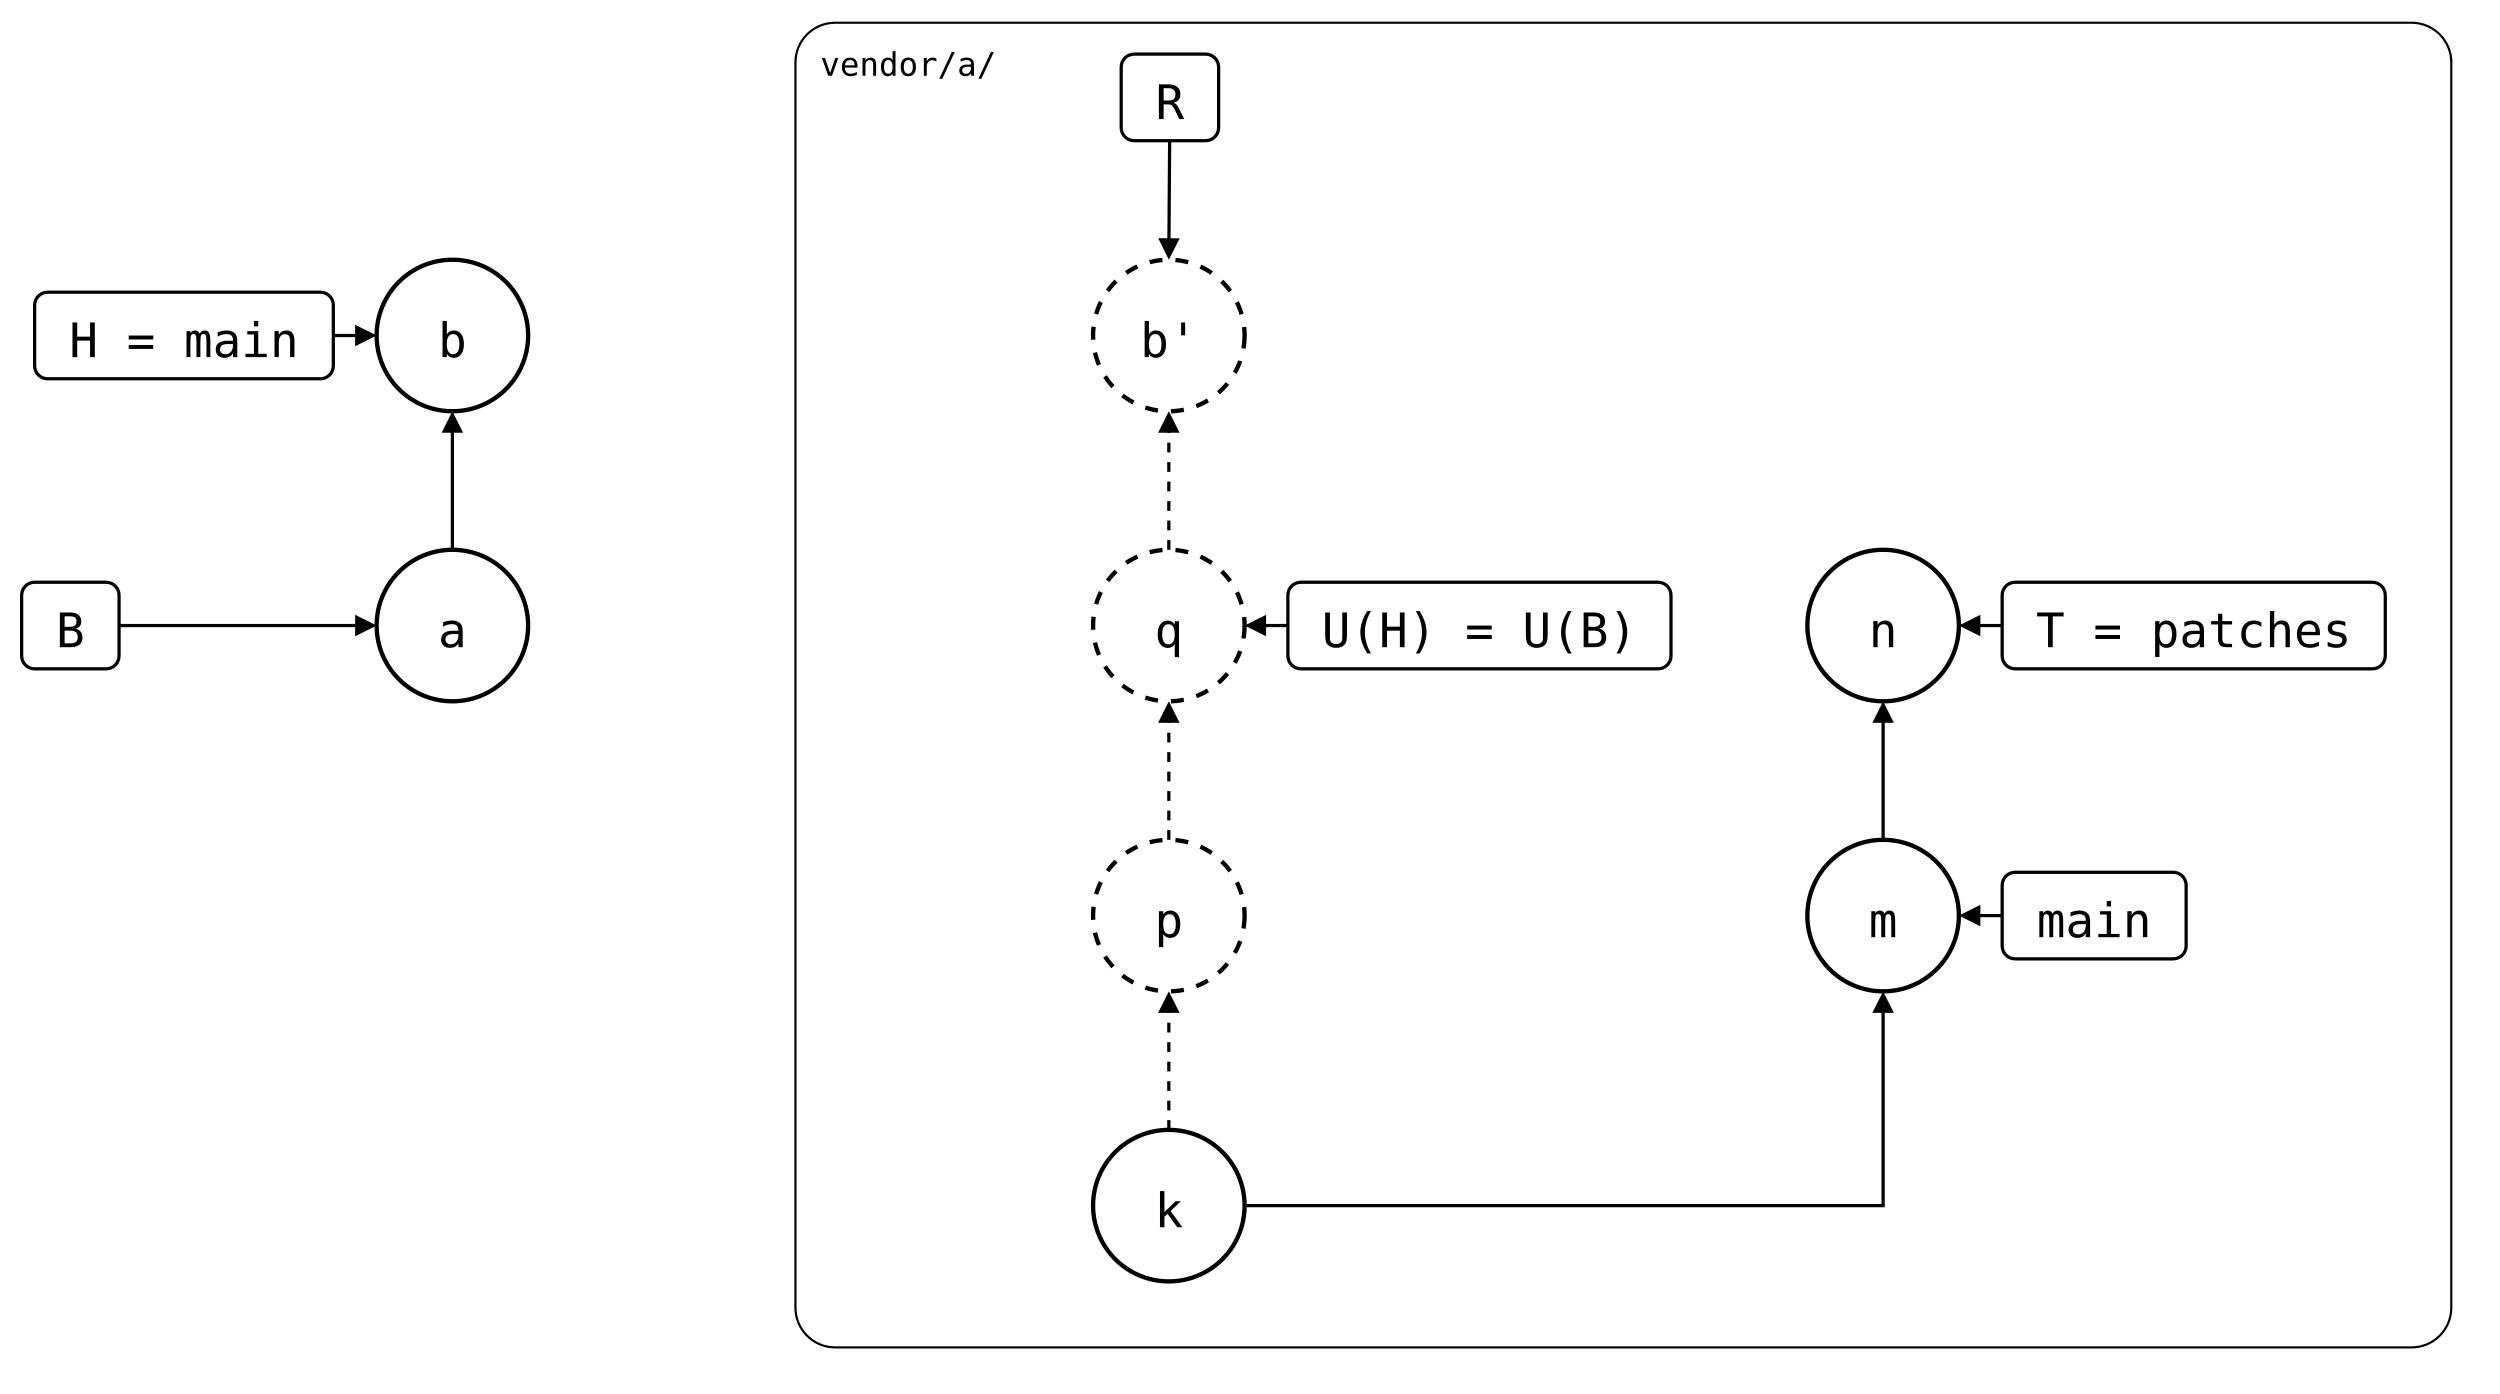
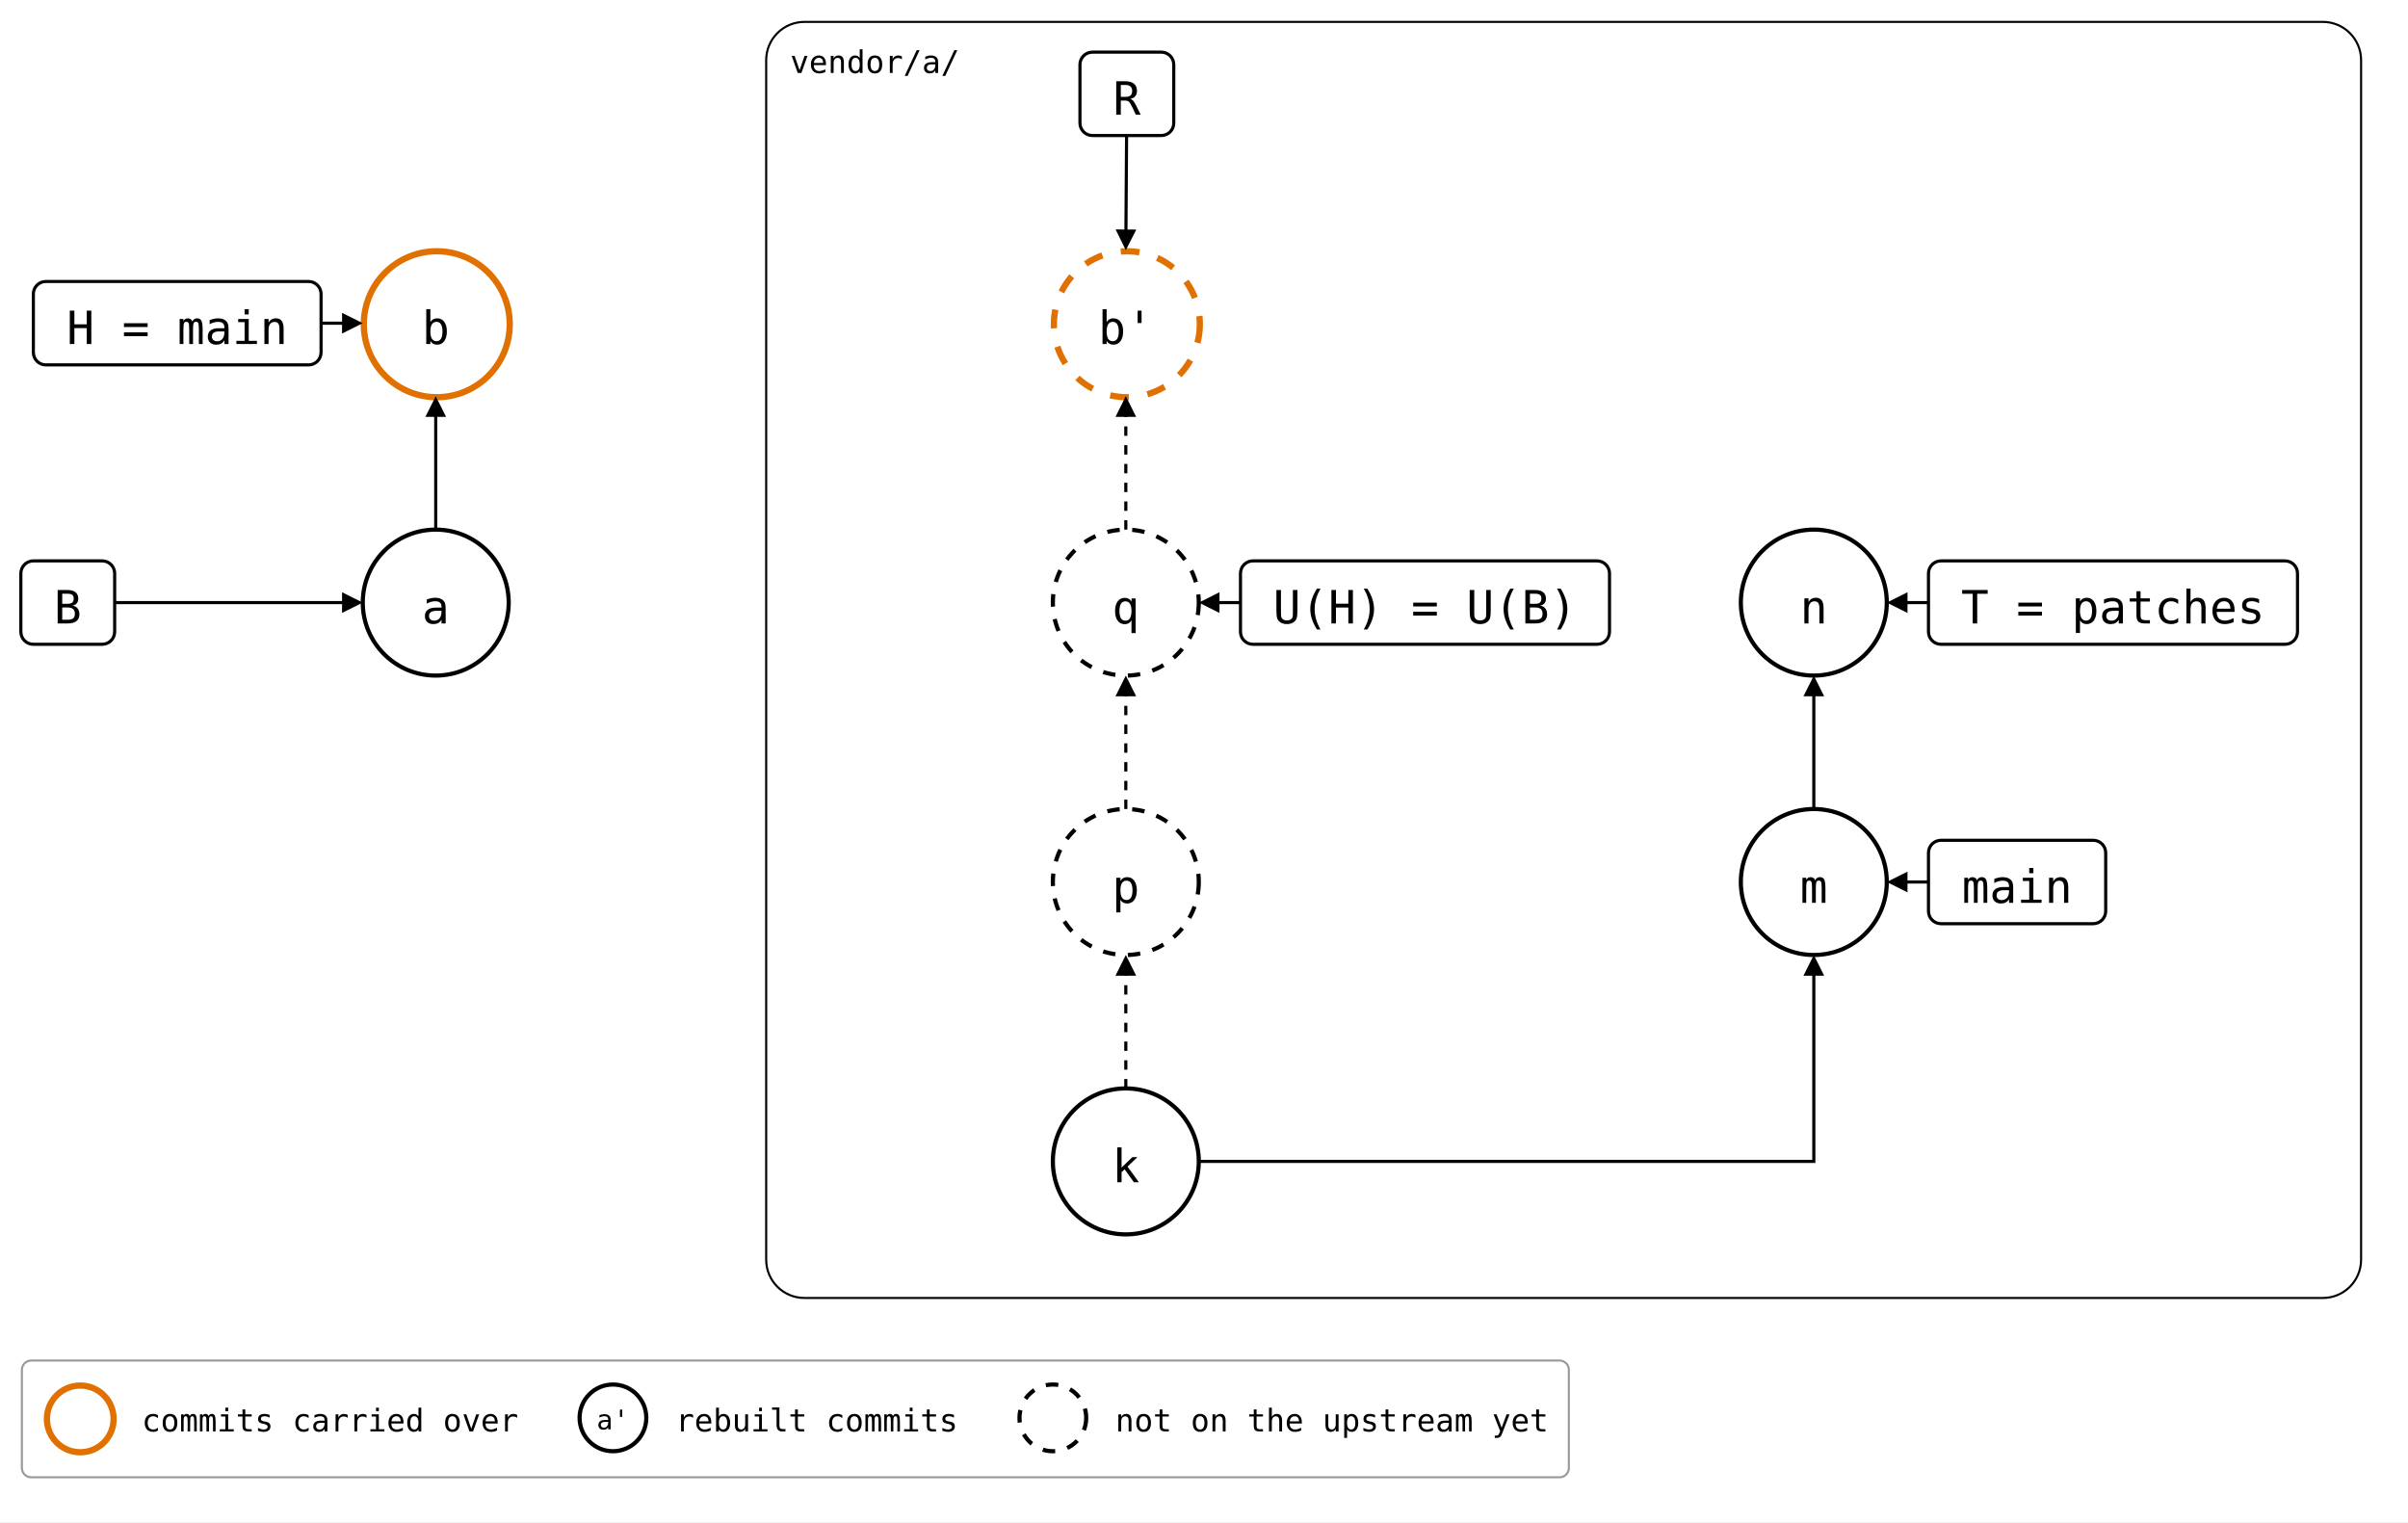
- <svg xmlns="http://www.w3.org/2000/svg" style="background: #ffffff; background-color: light-dark(#ffffff, #121212); color-scheme: light dark;" version="1.1" width="1155px" height="644px" viewBox="0 0 1155 644" id="ge-svg-Di_DtUxA1-rtigqholSJ" content="&lt;mxfile host=&quot;Electron&quot;&gt;&#10;  &lt;diagram name=&quot;unpushed-local-commit&quot; id=&quot;unpushed-local-commit&quot;&gt;&#10;    &lt;mxGraphModel grid=&quot;0&quot; gridSize=&quot;10&quot; guides=&quot;1&quot; tooltips=&quot;1&quot; connect=&quot;1&quot; arrows=&quot;1&quot; fold=&quot;0&quot; page=&quot;0&quot; pageScale=&quot;1&quot; pageWidth=&quot;850&quot; pageHeight=&quot;1100&quot; background=&quot;#ffffff&quot; math=&quot;0&quot; shadow=&quot;0&quot;&gt;&#10;      &lt;root&gt;&#10;        &lt;mxCell id=&quot;0&quot; /&gt;&#10;        &lt;mxCell id=&quot;1&quot; parent=&quot;0&quot; /&gt;&#10;        &lt;mxCell id=&quot;lane&quot; parent=&quot;1&quot; style=&quot;rounded=1;arcSize=3;fillColor=none;strokeWidth=1;fontSize=15;verticalAlign=top;align=left;spacingLeft=10;spacingTop=4;fontFamily=Roboto Mono,monospace;&quot; value=&quot;vendor/a/&quot; vertex=&quot;1&quot;&gt;&#10;          &lt;mxGeometry height=&quot;612&quot; width=&quot;765&quot; x=&quot;422&quot; y=&quot;30&quot; as=&quot;geometry&quot; /&gt;&#10;        &lt;/mxCell&gt;&#10;        &lt;mxCell id=&quot;k&quot; parent=&quot;1&quot; style=&quot;ellipse;aspect=fixed;strokeWidth=2;fontSize=22;fontFamily=Roboto Mono,monospace;&quot; value=&quot;k&quot; vertex=&quot;1&quot;&gt;&#10;          &lt;mxGeometry height=&quot;70&quot; width=&quot;70&quot; x=&quot;560&quot; y=&quot;542&quot; as=&quot;geometry&quot; /&gt;&#10;        &lt;/mxCell&gt;&#10;        &lt;mxCell id=&quot;p&quot; parent=&quot;1&quot; style=&quot;ellipse;aspect=fixed;strokeWidth=2;fontSize=22;fontFamily=Roboto Mono,monospace;dashed=1;&quot; value=&quot;p&quot; vertex=&quot;1&quot;&gt;&#10;          &lt;mxGeometry height=&quot;70&quot; width=&quot;70&quot; x=&quot;560&quot; y=&quot;408&quot; as=&quot;geometry&quot; /&gt;&#10;        &lt;/mxCell&gt;&#10;        &lt;mxCell id=&quot;q&quot; parent=&quot;1&quot; style=&quot;ellipse;aspect=fixed;strokeWidth=2;fontSize=22;fontFamily=Roboto Mono,monospace;dashed=1;&quot; value=&quot;q&quot; vertex=&quot;1&quot;&gt;&#10;          &lt;mxGeometry height=&quot;70&quot; width=&quot;70&quot; x=&quot;560&quot; y=&quot;274&quot; as=&quot;geometry&quot; /&gt;&#10;        &lt;/mxCell&gt;&#10;        &lt;mxCell id=&quot;m&quot; parent=&quot;1&quot; style=&quot;ellipse;aspect=fixed;strokeWidth=2;fontSize=22;fontFamily=Roboto Mono,monospace;&quot; value=&quot;m&quot; vertex=&quot;1&quot;&gt;&#10;          &lt;mxGeometry height=&quot;70&quot; width=&quot;70&quot; x=&quot;890&quot; y=&quot;408&quot; as=&quot;geometry&quot; /&gt;&#10;        &lt;/mxCell&gt;&#10;        &lt;mxCell id=&quot;n&quot; parent=&quot;1&quot; style=&quot;ellipse;aspect=fixed;strokeWidth=2;fontSize=22;fontFamily=Roboto Mono,monospace;&quot; value=&quot;n&quot; vertex=&quot;1&quot;&gt;&#10;          &lt;mxGeometry height=&quot;70&quot; width=&quot;70&quot; x=&quot;890&quot; y=&quot;274&quot; as=&quot;geometry&quot; /&gt;&#10;        &lt;/mxCell&gt;&#10;        &lt;mxCell id=&quot;a&quot; parent=&quot;1&quot; style=&quot;ellipse;aspect=fixed;strokeWidth=2;fontSize=22;fontFamily=Roboto Mono,monospace;&quot; value=&quot;a&quot; vertex=&quot;1&quot;&gt;&#10;          &lt;mxGeometry height=&quot;70&quot; width=&quot;70&quot; x=&quot;229&quot; y=&quot;274&quot; as=&quot;geometry&quot; /&gt;&#10;        &lt;/mxCell&gt;&#10;        &lt;mxCell id=&quot;b&quot; parent=&quot;1&quot; style=&quot;ellipse;aspect=fixed;strokeWidth=2;fontSize=22;fontFamily=Roboto Mono,monospace;&quot; value=&quot;b&quot; vertex=&quot;1&quot;&gt;&#10;          &lt;mxGeometry height=&quot;70&quot; width=&quot;70&quot; x=&quot;229&quot; y=&quot;140&quot; as=&quot;geometry&quot; /&gt;&#10;        &lt;/mxCell&gt;&#10;        &lt;mxCell id=&quot;b2&quot; parent=&quot;1&quot; style=&quot;ellipse;aspect=fixed;strokeWidth=2;fontSize=22;fontFamily=Roboto Mono,monospace;dashed=1;&quot; value=&quot;b&amp;#39;&quot; vertex=&quot;1&quot;&gt;&#10;          &lt;mxGeometry height=&quot;70&quot; width=&quot;70&quot; x=&quot;560&quot; y=&quot;140&quot; as=&quot;geometry&quot; /&gt;&#10;        &lt;/mxCell&gt;&#10;        &lt;mxCell id=&quot;h&quot; parent=&quot;1&quot; style=&quot;rounded=1;strokeWidth=1.5;fontSize=22;fontFamily=Roboto Mono,monospace;&quot; value=&quot;H = main&quot; vertex=&quot;1&quot;&gt;&#10;          &lt;mxGeometry height=&quot;40&quot; width=&quot;138&quot; x=&quot;71&quot; y=&quot;155&quot; as=&quot;geometry&quot; /&gt;&#10;        &lt;/mxCell&gt;&#10;        &lt;mxCell id=&quot;bb&quot; parent=&quot;1&quot; style=&quot;rounded=1;strokeWidth=1.5;fontSize=22;fontFamily=Roboto Mono,monospace;&quot; value=&quot;B&quot; vertex=&quot;1&quot;&gt;&#10;          &lt;mxGeometry height=&quot;40&quot; width=&quot;45&quot; x=&quot;65&quot; y=&quot;289&quot; as=&quot;geometry&quot; /&gt;&#10;        &lt;/mxCell&gt;&#10;        &lt;mxCell id=&quot;r&quot; parent=&quot;1&quot; style=&quot;rounded=1;strokeWidth=1.5;fontSize=22;fontFamily=Roboto Mono,monospace;&quot; value=&quot;R&quot; vertex=&quot;1&quot;&gt;&#10;          &lt;mxGeometry height=&quot;40&quot; width=&quot;45&quot; x=&quot;573&quot; y=&quot;45&quot; as=&quot;geometry&quot; /&gt;&#10;        &lt;/mxCell&gt;&#10;        &lt;mxCell id=&quot;u&quot; parent=&quot;1&quot; style=&quot;rounded=1;strokeWidth=1.5;fontSize=22;fontFamily=Roboto Mono,monospace;&quot; value=&quot;U(H) = U(B)&quot; vertex=&quot;1&quot;&gt;&#10;          &lt;mxGeometry height=&quot;40&quot; width=&quot;177&quot; x=&quot;650&quot; y=&quot;289&quot; as=&quot;geometry&quot; /&gt;&#10;        &lt;/mxCell&gt;&#10;        &lt;mxCell id=&quot;bm&quot; parent=&quot;1&quot; style=&quot;rounded=1;strokeWidth=1.5;fontSize=22;fontFamily=Roboto Mono,monospace;&quot; value=&quot;main&quot; vertex=&quot;1&quot;&gt;&#10;          &lt;mxGeometry height=&quot;40&quot; width=&quot;85&quot; x=&quot;980&quot; y=&quot;423&quot; as=&quot;geometry&quot; /&gt;&#10;        &lt;/mxCell&gt;&#10;        &lt;mxCell id=&quot;bn&quot; parent=&quot;1&quot; style=&quot;rounded=1;strokeWidth=1.5;fontSize=22;fontFamily=Roboto Mono,monospace;&quot; value=&quot;T = patches&quot; vertex=&quot;1&quot;&gt;&#10;          &lt;mxGeometry height=&quot;40&quot; width=&quot;177&quot; x=&quot;980&quot; y=&quot;289&quot; as=&quot;geometry&quot; /&gt;&#10;        &lt;/mxCell&gt;&#10;        &lt;mxCell id=&quot;e1&quot; edge=&quot;1&quot; parent=&quot;1&quot; source=&quot;k&quot; style=&quot;endArrow=block;endFill=1;html=1;strokeWidth=1.5;rounded=0;dashed=1;&quot; target=&quot;p&quot;&gt;&#10;          &lt;mxGeometry relative=&quot;1&quot; as=&quot;geometry&quot; /&gt;&#10;        &lt;/mxCell&gt;&#10;        &lt;mxCell id=&quot;e2&quot; edge=&quot;1&quot; parent=&quot;1&quot; source=&quot;p&quot; style=&quot;endArrow=block;endFill=1;html=1;strokeWidth=1.5;rounded=0;dashed=1;&quot; target=&quot;q&quot;&gt;&#10;          &lt;mxGeometry relative=&quot;1&quot; as=&quot;geometry&quot; /&gt;&#10;        &lt;/mxCell&gt;&#10;        &lt;mxCell id=&quot;e3&quot; edge=&quot;1&quot; parent=&quot;1&quot; source=&quot;k&quot; style=&quot;edgeStyle=orthogonalEdgeStyle;exitX=1;exitY=0.5;entryX=0.5;entryY=1;endArrow=block;endFill=1;html=1;strokeWidth=1.5;rounded=0;&quot; target=&quot;m&quot;&gt;&#10;          &lt;mxGeometry relative=&quot;1&quot; as=&quot;geometry&quot; /&gt;&#10;        &lt;/mxCell&gt;&#10;        &lt;mxCell id=&quot;e4&quot; edge=&quot;1&quot; parent=&quot;1&quot; source=&quot;m&quot; style=&quot;endArrow=block;endFill=1;html=1;strokeWidth=1.5;rounded=0;&quot; target=&quot;n&quot;&gt;&#10;          &lt;mxGeometry relative=&quot;1&quot; as=&quot;geometry&quot; /&gt;&#10;        &lt;/mxCell&gt;&#10;        &lt;mxCell id=&quot;e5&quot; edge=&quot;1&quot; parent=&quot;1&quot; source=&quot;a&quot; style=&quot;endArrow=block;endFill=1;html=1;strokeWidth=1.5;rounded=0;&quot; target=&quot;b&quot;&gt;&#10;          &lt;mxGeometry relative=&quot;1&quot; as=&quot;geometry&quot; /&gt;&#10;        &lt;/mxCell&gt;&#10;        &lt;mxCell id=&quot;e6&quot; edge=&quot;1&quot; parent=&quot;1&quot; source=&quot;q&quot; style=&quot;endArrow=block;endFill=1;html=1;strokeWidth=1.5;rounded=0;dashed=1;&quot; target=&quot;b2&quot;&gt;&#10;          &lt;mxGeometry relative=&quot;1&quot; as=&quot;geometry&quot; /&gt;&#10;        &lt;/mxCell&gt;&#10;        &lt;mxCell id=&quot;e7&quot; edge=&quot;1&quot; parent=&quot;1&quot; source=&quot;h&quot; style=&quot;endArrow=block;endFill=1;html=1;strokeWidth=1.5;rounded=0;&quot; target=&quot;b&quot;&gt;&#10;          &lt;mxGeometry relative=&quot;1&quot; as=&quot;geometry&quot; /&gt;&#10;        &lt;/mxCell&gt;&#10;        &lt;mxCell id=&quot;e8&quot; edge=&quot;1&quot; parent=&quot;1&quot; source=&quot;bb&quot; style=&quot;endArrow=block;endFill=1;html=1;strokeWidth=1.5;rounded=0;&quot; target=&quot;a&quot;&gt;&#10;          &lt;mxGeometry relative=&quot;1&quot; as=&quot;geometry&quot; /&gt;&#10;        &lt;/mxCell&gt;&#10;        &lt;mxCell id=&quot;e9&quot; edge=&quot;1&quot; parent=&quot;1&quot; source=&quot;r&quot; style=&quot;endArrow=block;endFill=1;html=1;strokeWidth=1.5;rounded=0;&quot; target=&quot;b2&quot;&gt;&#10;          &lt;mxGeometry relative=&quot;1&quot; as=&quot;geometry&quot; /&gt;&#10;        &lt;/mxCell&gt;&#10;        &lt;mxCell id=&quot;e10&quot; edge=&quot;1&quot; parent=&quot;1&quot; source=&quot;u&quot; style=&quot;endArrow=block;endFill=1;html=1;strokeWidth=1.5;rounded=0;&quot; target=&quot;q&quot;&gt;&#10;          &lt;mxGeometry relative=&quot;1&quot; as=&quot;geometry&quot; /&gt;&#10;        &lt;/mxCell&gt;&#10;        &lt;mxCell id=&quot;e11&quot; edge=&quot;1&quot; parent=&quot;1&quot; source=&quot;bm&quot; style=&quot;endArrow=block;endFill=1;html=1;strokeWidth=1.5;rounded=0;&quot; target=&quot;m&quot;&gt;&#10;          &lt;mxGeometry relative=&quot;1&quot; as=&quot;geometry&quot; /&gt;&#10;        &lt;/mxCell&gt;&#10;        &lt;mxCell id=&quot;e12&quot; edge=&quot;1&quot; parent=&quot;1&quot; source=&quot;bn&quot; style=&quot;endArrow=block;endFill=1;html=1;strokeWidth=1.5;rounded=0;&quot; target=&quot;n&quot;&gt;&#10;          &lt;mxGeometry relative=&quot;1&quot; as=&quot;geometry&quot; /&gt;&#10;        &lt;/mxCell&gt;&#10;      &lt;/root&gt;&#10;    &lt;/mxGraphModel&gt;&#10;  &lt;/diagram&gt;&#10;&lt;/mxfile&gt;&#10;">
-   <style type="text/css">@supports (color: light-dark(#000, #fff)) { #ge-svg-Di_DtUxA1-rtigqholSJ { --ge-adaptive-bg: light-dark(#ffffff, var(--ge-dark-color, #121212)); } }</style>
+ <svg xmlns="http://www.w3.org/2000/svg" style="background: #ffffff; background-color: light-dark(#ffffff, #121212); color-scheme: light dark;" version="1.1" width="1155px" height="730px" viewBox="0 0 1155 730" id="ge-svg-Rg2l_EasxtMyE5qyJ9q8" content="&lt;mxfile host=&quot;Electron&quot;&gt;&#10;  &lt;diagram name=&quot;unpushed-local-commit&quot; id=&quot;unpushed-local-commit&quot;&gt;&#10;    &lt;mxGraphModel grid=&quot;0&quot; gridSize=&quot;10&quot; guides=&quot;1&quot; tooltips=&quot;1&quot; connect=&quot;1&quot; arrows=&quot;1&quot; fold=&quot;0&quot; page=&quot;0&quot; pageScale=&quot;1&quot; pageWidth=&quot;850&quot; pageHeight=&quot;1100&quot; background=&quot;#ffffff&quot; math=&quot;0&quot; shadow=&quot;0&quot;&gt;&#10;      &lt;root&gt;&#10;        &lt;mxCell id=&quot;0&quot; /&gt;&#10;        &lt;mxCell id=&quot;1&quot; parent=&quot;0&quot; /&gt;&#10;        &lt;mxCell id=&quot;lane&quot; parent=&quot;1&quot; style=&quot;rounded=1;arcSize=3;fillColor=none;strokeWidth=1;fontSize=15;verticalAlign=top;align=left;spacingLeft=10;spacingTop=4;fontFamily=Roboto Mono,monospace;&quot; value=&quot;vendor/a/&quot; vertex=&quot;1&quot;&gt;&#10;          &lt;mxGeometry height=&quot;612&quot; width=&quot;765&quot; x=&quot;422&quot; y=&quot;30&quot; as=&quot;geometry&quot; /&gt;&#10;        &lt;/mxCell&gt;&#10;        &lt;mxCell id=&quot;k&quot; parent=&quot;1&quot; style=&quot;ellipse;aspect=fixed;strokeWidth=2;fontSize=22;fontFamily=Roboto Mono,monospace;&quot; value=&quot;k&quot; vertex=&quot;1&quot;&gt;&#10;          &lt;mxGeometry height=&quot;70&quot; width=&quot;70&quot; x=&quot;560&quot; y=&quot;542&quot; as=&quot;geometry&quot; /&gt;&#10;        &lt;/mxCell&gt;&#10;        &lt;mxCell id=&quot;p&quot; parent=&quot;1&quot; style=&quot;ellipse;aspect=fixed;strokeWidth=2;fontSize=22;fontFamily=Roboto Mono,monospace;dashed=1;&quot; value=&quot;p&quot; vertex=&quot;1&quot;&gt;&#10;          &lt;mxGeometry height=&quot;70&quot; width=&quot;70&quot; x=&quot;560&quot; y=&quot;408&quot; as=&quot;geometry&quot; /&gt;&#10;        &lt;/mxCell&gt;&#10;        &lt;mxCell id=&quot;q&quot; parent=&quot;1&quot; style=&quot;ellipse;aspect=fixed;strokeWidth=2;fontSize=22;fontFamily=Roboto Mono,monospace;dashed=1;&quot; value=&quot;q&quot; vertex=&quot;1&quot;&gt;&#10;          &lt;mxGeometry height=&quot;70&quot; width=&quot;70&quot; x=&quot;560&quot; y=&quot;274&quot; as=&quot;geometry&quot; /&gt;&#10;        &lt;/mxCell&gt;&#10;        &lt;mxCell id=&quot;m&quot; parent=&quot;1&quot; style=&quot;ellipse;aspect=fixed;strokeWidth=2;fontSize=22;fontFamily=Roboto Mono,monospace;&quot; value=&quot;m&quot; vertex=&quot;1&quot;&gt;&#10;          &lt;mxGeometry height=&quot;70&quot; width=&quot;70&quot; x=&quot;890&quot; y=&quot;408&quot; as=&quot;geometry&quot; /&gt;&#10;        &lt;/mxCell&gt;&#10;        &lt;mxCell id=&quot;n&quot; parent=&quot;1&quot; style=&quot;ellipse;aspect=fixed;strokeWidth=2;fontSize=22;fontFamily=Roboto Mono,monospace;&quot; value=&quot;n&quot; vertex=&quot;1&quot;&gt;&#10;          &lt;mxGeometry height=&quot;70&quot; width=&quot;70&quot; x=&quot;890&quot; y=&quot;274&quot; as=&quot;geometry&quot; /&gt;&#10;        &lt;/mxCell&gt;&#10;        &lt;mxCell id=&quot;a&quot; parent=&quot;1&quot; style=&quot;ellipse;aspect=fixed;strokeWidth=2;fontSize=22;fontFamily=Roboto Mono,monospace;&quot; value=&quot;a&quot; vertex=&quot;1&quot;&gt;&#10;          &lt;mxGeometry height=&quot;70&quot; width=&quot;70&quot; x=&quot;229&quot; y=&quot;274&quot; as=&quot;geometry&quot; /&gt;&#10;        &lt;/mxCell&gt;&#10;        &lt;mxCell id=&quot;b&quot; parent=&quot;1&quot; style=&quot;ellipse;aspect=fixed;fontSize=22;fontFamily=Roboto Mono,monospace;strokeColor=#E07000;strokeWidth=3;&quot; value=&quot;b&quot; vertex=&quot;1&quot;&gt;&#10;          &lt;mxGeometry height=&quot;70&quot; width=&quot;70&quot; x=&quot;229&quot; y=&quot;140&quot; as=&quot;geometry&quot; /&gt;&#10;        &lt;/mxCell&gt;&#10;        &lt;mxCell id=&quot;b2&quot; parent=&quot;1&quot; style=&quot;ellipse;aspect=fixed;fontSize=22;fontFamily=Roboto Mono,monospace;dashed=1;strokeColor=#E07000;strokeWidth=3;&quot; value=&quot;b&amp;#39;&quot; vertex=&quot;1&quot;&gt;&#10;          &lt;mxGeometry height=&quot;70&quot; width=&quot;70&quot; x=&quot;560&quot; y=&quot;140&quot; as=&quot;geometry&quot; /&gt;&#10;        &lt;/mxCell&gt;&#10;        &lt;mxCell id=&quot;h&quot; parent=&quot;1&quot; style=&quot;rounded=1;strokeWidth=1.5;fontSize=22;fontFamily=Roboto Mono,monospace;&quot; value=&quot;H = main&quot; vertex=&quot;1&quot;&gt;&#10;          &lt;mxGeometry height=&quot;40&quot; width=&quot;138&quot; x=&quot;71&quot; y=&quot;155&quot; as=&quot;geometry&quot; /&gt;&#10;        &lt;/mxCell&gt;&#10;        &lt;mxCell id=&quot;bb&quot; parent=&quot;1&quot; style=&quot;rounded=1;strokeWidth=1.5;fontSize=22;fontFamily=Roboto Mono,monospace;&quot; value=&quot;B&quot; vertex=&quot;1&quot;&gt;&#10;          &lt;mxGeometry height=&quot;40&quot; width=&quot;45&quot; x=&quot;65&quot; y=&quot;289&quot; as=&quot;geometry&quot; /&gt;&#10;        &lt;/mxCell&gt;&#10;        &lt;mxCell id=&quot;r&quot; parent=&quot;1&quot; style=&quot;rounded=1;strokeWidth=1.5;fontSize=22;fontFamily=Roboto Mono,monospace;&quot; value=&quot;R&quot; vertex=&quot;1&quot;&gt;&#10;          &lt;mxGeometry height=&quot;40&quot; width=&quot;45&quot; x=&quot;573&quot; y=&quot;45&quot; as=&quot;geometry&quot; /&gt;&#10;        &lt;/mxCell&gt;&#10;        &lt;mxCell id=&quot;u&quot; parent=&quot;1&quot; style=&quot;rounded=1;strokeWidth=1.5;fontSize=22;fontFamily=Roboto Mono,monospace;&quot; value=&quot;U(H) = U(B)&quot; vertex=&quot;1&quot;&gt;&#10;          &lt;mxGeometry height=&quot;40&quot; width=&quot;177&quot; x=&quot;650&quot; y=&quot;289&quot; as=&quot;geometry&quot; /&gt;&#10;        &lt;/mxCell&gt;&#10;        &lt;mxCell id=&quot;bm&quot; parent=&quot;1&quot; style=&quot;rounded=1;strokeWidth=1.5;fontSize=22;fontFamily=Roboto Mono,monospace;&quot; value=&quot;main&quot; vertex=&quot;1&quot;&gt;&#10;          &lt;mxGeometry height=&quot;40&quot; width=&quot;85&quot; x=&quot;980&quot; y=&quot;423&quot; as=&quot;geometry&quot; /&gt;&#10;        &lt;/mxCell&gt;&#10;        &lt;mxCell id=&quot;bn&quot; parent=&quot;1&quot; style=&quot;rounded=1;strokeWidth=1.5;fontSize=22;fontFamily=Roboto Mono,monospace;&quot; value=&quot;T = patches&quot; vertex=&quot;1&quot;&gt;&#10;          &lt;mxGeometry height=&quot;40&quot; width=&quot;177&quot; x=&quot;980&quot; y=&quot;289&quot; as=&quot;geometry&quot; /&gt;&#10;        &lt;/mxCell&gt;&#10;        &lt;mxCell id=&quot;e1&quot; edge=&quot;1&quot; parent=&quot;1&quot; source=&quot;k&quot; style=&quot;endArrow=block;endFill=1;html=1;strokeWidth=1.5;rounded=0;dashed=1;&quot; target=&quot;p&quot;&gt;&#10;          &lt;mxGeometry relative=&quot;1&quot; as=&quot;geometry&quot; /&gt;&#10;        &lt;/mxCell&gt;&#10;        &lt;mxCell id=&quot;e2&quot; edge=&quot;1&quot; parent=&quot;1&quot; source=&quot;p&quot; style=&quot;endArrow=block;endFill=1;html=1;strokeWidth=1.5;rounded=0;dashed=1;&quot; target=&quot;q&quot;&gt;&#10;          &lt;mxGeometry relative=&quot;1&quot; as=&quot;geometry&quot; /&gt;&#10;        &lt;/mxCell&gt;&#10;        &lt;mxCell id=&quot;e3&quot; edge=&quot;1&quot; parent=&quot;1&quot; source=&quot;k&quot; style=&quot;edgeStyle=orthogonalEdgeStyle;exitX=1;exitY=0.5;entryX=0.5;entryY=1;endArrow=block;endFill=1;html=1;strokeWidth=1.5;rounded=0;&quot; target=&quot;m&quot;&gt;&#10;          &lt;mxGeometry relative=&quot;1&quot; as=&quot;geometry&quot; /&gt;&#10;        &lt;/mxCell&gt;&#10;        &lt;mxCell id=&quot;e4&quot; edge=&quot;1&quot; parent=&quot;1&quot; source=&quot;m&quot; style=&quot;endArrow=block;endFill=1;html=1;strokeWidth=1.5;rounded=0;&quot; target=&quot;n&quot;&gt;&#10;          &lt;mxGeometry relative=&quot;1&quot; as=&quot;geometry&quot; /&gt;&#10;        &lt;/mxCell&gt;&#10;        &lt;mxCell id=&quot;e5&quot; edge=&quot;1&quot; parent=&quot;1&quot; source=&quot;a&quot; style=&quot;endArrow=block;endFill=1;html=1;strokeWidth=1.5;rounded=0;&quot; target=&quot;b&quot;&gt;&#10;          &lt;mxGeometry relative=&quot;1&quot; as=&quot;geometry&quot; /&gt;&#10;        &lt;/mxCell&gt;&#10;        &lt;mxCell id=&quot;e6&quot; edge=&quot;1&quot; parent=&quot;1&quot; source=&quot;q&quot; style=&quot;endArrow=block;endFill=1;html=1;strokeWidth=1.5;rounded=0;dashed=1;&quot; target=&quot;b2&quot;&gt;&#10;          &lt;mxGeometry relative=&quot;1&quot; as=&quot;geometry&quot; /&gt;&#10;        &lt;/mxCell&gt;&#10;        &lt;mxCell id=&quot;e7&quot; edge=&quot;1&quot; parent=&quot;1&quot; source=&quot;h&quot; style=&quot;endArrow=block;endFill=1;html=1;strokeWidth=1.5;rounded=0;&quot; target=&quot;b&quot;&gt;&#10;          &lt;mxGeometry relative=&quot;1&quot; as=&quot;geometry&quot; /&gt;&#10;        &lt;/mxCell&gt;&#10;        &lt;mxCell id=&quot;e8&quot; edge=&quot;1&quot; parent=&quot;1&quot; source=&quot;bb&quot; style=&quot;endArrow=block;endFill=1;html=1;strokeWidth=1.5;rounded=0;&quot; target=&quot;a&quot;&gt;&#10;          &lt;mxGeometry relative=&quot;1&quot; as=&quot;geometry&quot; /&gt;&#10;        &lt;/mxCell&gt;&#10;        &lt;mxCell id=&quot;e9&quot; edge=&quot;1&quot; parent=&quot;1&quot; source=&quot;r&quot; style=&quot;endArrow=block;endFill=1;html=1;strokeWidth=1.5;rounded=0;&quot; target=&quot;b2&quot;&gt;&#10;          &lt;mxGeometry relative=&quot;1&quot; as=&quot;geometry&quot; /&gt;&#10;        &lt;/mxCell&gt;&#10;        &lt;mxCell id=&quot;e10&quot; edge=&quot;1&quot; parent=&quot;1&quot; source=&quot;u&quot; style=&quot;endArrow=block;endFill=1;html=1;strokeWidth=1.5;rounded=0;&quot; target=&quot;q&quot;&gt;&#10;          &lt;mxGeometry relative=&quot;1&quot; as=&quot;geometry&quot; /&gt;&#10;        &lt;/mxCell&gt;&#10;        &lt;mxCell id=&quot;e11&quot; edge=&quot;1&quot; parent=&quot;1&quot; source=&quot;bm&quot; style=&quot;endArrow=block;endFill=1;html=1;strokeWidth=1.5;rounded=0;&quot; target=&quot;m&quot;&gt;&#10;          &lt;mxGeometry relative=&quot;1&quot; as=&quot;geometry&quot; /&gt;&#10;        &lt;/mxCell&gt;&#10;        &lt;mxCell id=&quot;e12&quot; edge=&quot;1&quot; parent=&quot;1&quot; source=&quot;bn&quot; style=&quot;endArrow=block;endFill=1;html=1;strokeWidth=1.5;rounded=0;&quot; target=&quot;n&quot;&gt;&#10;          &lt;mxGeometry relative=&quot;1&quot; as=&quot;geometry&quot; /&gt;&#10;        &lt;/mxCell&gt;&#10;        &lt;mxCell id=&quot;legend&quot; parent=&quot;1&quot; style=&quot;rounded=1;arcSize=8;fillColor=none;strokeColor=#999999;strokeWidth=1;legend=1;&quot; value=&quot;&quot; vertex=&quot;1&quot;&gt;&#10;          &lt;mxGeometry height=&quot;56&quot; width=&quot;742&quot; x=&quot;65&quot; y=&quot;672&quot; as=&quot;geometry&quot; /&gt;&#10;        &lt;/mxCell&gt;&#10;        &lt;mxCell id=&quot;legend_orange&quot; parent=&quot;legend&quot; style=&quot;ellipse;aspect=fixed;fontSize=13;fontFamily=Roboto Mono,monospace;strokeColor=#E07000;strokeWidth=3;&quot; value=&quot;&quot; vertex=&quot;1&quot;&gt;&#10;          &lt;mxGeometry height=&quot;32&quot; width=&quot;32&quot; x=&quot;12&quot; y=&quot;12&quot; as=&quot;geometry&quot; /&gt;&#10;        &lt;/mxCell&gt;&#10;        &lt;mxCell id=&quot;legend_orange_text&quot; parent=&quot;legend&quot; style=&quot;text;align=left;verticalAlign=middle;fontSize=15;fontFamily=Roboto Mono,monospace;&quot; value=&quot;commits carried over&quot; vertex=&quot;1&quot;&gt;&#10;          &lt;mxGeometry height=&quot;32&quot; width=&quot;180&quot; x=&quot;56&quot; y=&quot;12&quot; as=&quot;geometry&quot; /&gt;&#10;        &lt;/mxCell&gt;&#10;        &lt;mxCell id=&quot;legend_prime&quot; parent=&quot;legend&quot; style=&quot;ellipse;aspect=fixed;fontSize=13;fontFamily=Roboto Mono,monospace;strokeWidth=2;&quot; value=&quot;a&amp;#39;&quot; vertex=&quot;1&quot;&gt;&#10;          &lt;mxGeometry height=&quot;32&quot; width=&quot;32&quot; x=&quot;268&quot; y=&quot;12&quot; as=&quot;geometry&quot; /&gt;&#10;        &lt;/mxCell&gt;&#10;        &lt;mxCell id=&quot;legend_prime_text&quot; parent=&quot;legend&quot; style=&quot;text;align=left;verticalAlign=middle;fontSize=15;fontFamily=Roboto Mono,monospace;&quot; value=&quot;rebuilt commits&quot; vertex=&quot;1&quot;&gt;&#10;          &lt;mxGeometry height=&quot;32&quot; width=&quot;135&quot; x=&quot;312&quot; y=&quot;12&quot; as=&quot;geometry&quot; /&gt;&#10;        &lt;/mxCell&gt;&#10;        &lt;mxCell id=&quot;legend_dashed&quot; parent=&quot;legend&quot; style=&quot;ellipse;aspect=fixed;fontSize=13;fontFamily=Roboto Mono,monospace;strokeWidth=2;dashed=1;&quot; value=&quot;&quot; vertex=&quot;1&quot;&gt;&#10;          &lt;mxGeometry height=&quot;32&quot; width=&quot;32&quot; x=&quot;479&quot; y=&quot;12&quot; as=&quot;geometry&quot; /&gt;&#10;        &lt;/mxCell&gt;&#10;        &lt;mxCell id=&quot;legend_dashed_text&quot; parent=&quot;legend&quot; style=&quot;text;align=left;verticalAlign=middle;fontSize=15;fontFamily=Roboto Mono,monospace;&quot; value=&quot;not on the upstream yet&quot; vertex=&quot;1&quot;&gt;&#10;          &lt;mxGeometry height=&quot;32&quot; width=&quot;207&quot; x=&quot;523&quot; y=&quot;12&quot; as=&quot;geometry&quot; /&gt;&#10;        &lt;/mxCell&gt;&#10;      &lt;/root&gt;&#10;    &lt;/mxGraphModel&gt;&#10;  &lt;/diagram&gt;&#10;&lt;/mxfile&gt;&#10;">
+   <style type="text/css">@supports (color: light-dark(#000, #fff)) { #ge-svg-Rg2l_EasxtMyE5qyJ9q8 { --ge-adaptive-bg: light-dark(#ffffff, var(--ge-dark-color, #121212)); } }</style>
  <defs />
  <rect fill="#ffffff" width="100%" height="100%" x="0" y="0" style="fill: light-dark(rgb(255, 255, 255), rgb(18, 18, 18));" />
  <g>
    <g data-cell-id="0">
      <g data-cell-id="1">
        <g data-cell-id="lane">
          <g transform="translate(0.5,0.5)">
            <rect x="367" y="10" width="765" height="612" rx="18.36" ry="18.36" fill="none" stroke="#000000" pointer-events="all" style="stroke: light-dark(rgb(0, 0, 0), rgb(255, 255, 255));" />
          </g>
          <g>
            <g fill="#000000" font-family="'Roboto Mono', monospace" text-anchor="start" font-size="15px" style="fill: light-dark(rgb(0, 0, 0), rgb(255, 255, 255));">
              <text x="379" y="35">vendor/a/</text>
            </g>
          </g>
        </g>
        <g data-cell-id="k">
          <g>
            <ellipse cx="540" cy="557" rx="35" ry="35" fill="#ffffff" stroke="#000000" stroke-width="2" pointer-events="all" style="fill: var(--ge-adaptive-bg, #ffffff); stroke: light-dark(rgb(0, 0, 0), rgb(255, 255, 255));" />
          </g>
          <g>
            <g fill="#000000" font-family="'Roboto Mono', monospace" text-anchor="middle" font-size="22px" style="fill: light-dark(rgb(0, 0, 0), rgb(255, 255, 255));">
              <text x="540" y="567">k</text>
            </g>
          </g>
        </g>
        <g data-cell-id="p">
          <g>
            <ellipse cx="540" cy="423" rx="35" ry="35" fill="#ffffff" stroke="#000000" stroke-width="2" stroke-dasharray="6 6" pointer-events="all" style="fill: var(--ge-adaptive-bg, #ffffff); stroke: light-dark(rgb(0, 0, 0), rgb(255, 255, 255));" />
          </g>
          <g>
            <g fill="#000000" font-family="'Roboto Mono', monospace" text-anchor="middle" font-size="22px" style="fill: light-dark(rgb(0, 0, 0), rgb(255, 255, 255));">
              <text x="540" y="433">p</text>
            </g>
          </g>
        </g>
        <g data-cell-id="q">
          <g>
            <ellipse cx="540" cy="289" rx="35" ry="35" fill="#ffffff" stroke="#000000" stroke-width="2" stroke-dasharray="6 6" pointer-events="all" style="fill: var(--ge-adaptive-bg, #ffffff); stroke: light-dark(rgb(0, 0, 0), rgb(255, 255, 255));" />
          </g>
          <g>
            <g fill="#000000" font-family="'Roboto Mono', monospace" text-anchor="middle" font-size="22px" style="fill: light-dark(rgb(0, 0, 0), rgb(255, 255, 255));">
              <text x="540" y="299">q</text>
            </g>
          </g>
        </g>
        <g data-cell-id="m">
          <g>
            <ellipse cx="870" cy="423" rx="35" ry="35" fill="#ffffff" stroke="#000000" stroke-width="2" pointer-events="all" style="fill: var(--ge-adaptive-bg, #ffffff); stroke: light-dark(rgb(0, 0, 0), rgb(255, 255, 255));" />
          </g>
          <g>
            <g fill="#000000" font-family="'Roboto Mono', monospace" text-anchor="middle" font-size="22px" style="fill: light-dark(rgb(0, 0, 0), rgb(255, 255, 255));">
              <text x="870" y="433">m</text>
            </g>
          </g>
        </g>
        <g data-cell-id="n">
          <g>
            <ellipse cx="870" cy="289" rx="35" ry="35" fill="#ffffff" stroke="#000000" stroke-width="2" pointer-events="all" style="fill: var(--ge-adaptive-bg, #ffffff); stroke: light-dark(rgb(0, 0, 0), rgb(255, 255, 255));" />
          </g>
          <g>
            <g fill="#000000" font-family="'Roboto Mono', monospace" text-anchor="middle" font-size="22px" style="fill: light-dark(rgb(0, 0, 0), rgb(255, 255, 255));">
              <text x="870" y="299">n</text>
            </g>
          </g>
        </g>
        <g data-cell-id="a">
          <g>
            <ellipse cx="209" cy="289" rx="35" ry="35" fill="#ffffff" stroke="#000000" stroke-width="2" pointer-events="all" style="fill: var(--ge-adaptive-bg, #ffffff); stroke: light-dark(rgb(0, 0, 0), rgb(255, 255, 255));" />
          </g>
          <g>
            <g fill="#000000" font-family="'Roboto Mono', monospace" text-anchor="middle" font-size="22px" style="fill: light-dark(rgb(0, 0, 0), rgb(255, 255, 255));">
              <text x="209" y="299">a</text>
            </g>
          </g>
        </g>
        <g data-cell-id="b">
-           <g>
-             <ellipse cx="209" cy="155" rx="35" ry="35" fill="#ffffff" stroke="#000000" stroke-width="2" pointer-events="all" style="fill: var(--ge-adaptive-bg, #ffffff); stroke: light-dark(rgb(0, 0, 0), rgb(255, 255, 255));" />
+           <g transform="translate(0.5,0.5)">
+             <ellipse cx="209" cy="155" rx="35" ry="35" fill="#ffffff" stroke="#e07000" stroke-width="3" pointer-events="all" style="fill: var(--ge-adaptive-bg, #ffffff); stroke: light-dark(rgb(224, 112, 0), rgb(210, 114, 18));" />
          </g>
          <g>
            <g fill="#000000" font-family="'Roboto Mono', monospace" text-anchor="middle" font-size="22px" style="fill: light-dark(rgb(0, 0, 0), rgb(255, 255, 255));">
              <text x="209" y="165">b</text>
            </g>
          </g>
        </g>
        <g data-cell-id="b2">
-           <g>
-             <ellipse cx="540" cy="155" rx="35" ry="35" fill="#ffffff" stroke="#000000" stroke-width="2" stroke-dasharray="6 6" pointer-events="all" style="fill: var(--ge-adaptive-bg, #ffffff); stroke: light-dark(rgb(0, 0, 0), rgb(255, 255, 255));" />
+           <g transform="translate(0.5,0.5)">
+             <ellipse cx="540" cy="155" rx="35" ry="35" fill="#ffffff" stroke="#e07000" stroke-width="3" stroke-dasharray="9 9" pointer-events="all" style="fill: var(--ge-adaptive-bg, #ffffff); stroke: light-dark(rgb(224, 112, 0), rgb(210, 114, 18));" />
          </g>
          <g>
            <g fill="#000000" font-family="'Roboto Mono', monospace" text-anchor="middle" font-size="22px" style="fill: light-dark(rgb(0, 0, 0), rgb(255, 255, 255));">
              <text x="540" y="165">b'</text>
            </g>
          </g>
        </g>
        <g data-cell-id="h">
          <g>
            <rect x="16" y="135" width="138" height="40" rx="6" ry="6" fill="#ffffff" stroke="#000000" stroke-width="1.5" pointer-events="all" style="fill: var(--ge-adaptive-bg, #ffffff); stroke: light-dark(rgb(0, 0, 0), rgb(255, 255, 255));" />
          </g>
          <g>
            <g fill="#000000" font-family="'Roboto Mono', monospace" text-anchor="middle" font-size="22px" style="fill: light-dark(rgb(0, 0, 0), rgb(255, 255, 255));">
              <text x="85" y="165">H = main</text>
            </g>
          </g>
        </g>
        <g data-cell-id="bb">
          <g>
            <rect x="10" y="269" width="45" height="40" rx="6" ry="6" fill="#ffffff" stroke="#000000" stroke-width="1.5" pointer-events="all" style="fill: var(--ge-adaptive-bg, #ffffff); stroke: light-dark(rgb(0, 0, 0), rgb(255, 255, 255));" />
          </g>
          <g>
            <g fill="#000000" font-family="'Roboto Mono', monospace" text-anchor="middle" font-size="22px" style="fill: light-dark(rgb(0, 0, 0), rgb(255, 255, 255));">
              <text x="32.5" y="299">B</text>
            </g>
          </g>
        </g>
        <g data-cell-id="r">
          <g>
            <rect x="518" y="25" width="45" height="40" rx="6" ry="6" fill="#ffffff" stroke="#000000" stroke-width="1.5" pointer-events="all" style="fill: var(--ge-adaptive-bg, #ffffff); stroke: light-dark(rgb(0, 0, 0), rgb(255, 255, 255));" />
          </g>
          <g>
            <g fill="#000000" font-family="'Roboto Mono', monospace" text-anchor="middle" font-size="22px" style="fill: light-dark(rgb(0, 0, 0), rgb(255, 255, 255));">
              <text x="540.5" y="55">R</text>
            </g>
          </g>
        </g>
        <g data-cell-id="u">
          <g>
            <rect x="595" y="269" width="177" height="40" rx="6" ry="6" fill="#ffffff" stroke="#000000" stroke-width="1.5" pointer-events="all" style="fill: var(--ge-adaptive-bg, #ffffff); stroke: light-dark(rgb(0, 0, 0), rgb(255, 255, 255));" />
          </g>
          <g>
            <g fill="#000000" font-family="'Roboto Mono', monospace" text-anchor="middle" font-size="22px" style="fill: light-dark(rgb(0, 0, 0), rgb(255, 255, 255));">
              <text x="683.5" y="299">U(H) = U(B)</text>
            </g>
          </g>
        </g>
        <g data-cell-id="bm">
          <g>
            <rect x="925" y="403" width="85" height="40" rx="6" ry="6" fill="#ffffff" stroke="#000000" stroke-width="1.5" pointer-events="all" style="fill: var(--ge-adaptive-bg, #ffffff); stroke: light-dark(rgb(0, 0, 0), rgb(255, 255, 255));" />
          </g>
          <g>
            <g fill="#000000" font-family="'Roboto Mono', monospace" text-anchor="middle" font-size="22px" style="fill: light-dark(rgb(0, 0, 0), rgb(255, 255, 255));">
              <text x="967.5" y="433">main</text>
            </g>
          </g>
        </g>
        <g data-cell-id="bn">
          <g>
            <rect x="925" y="269" width="177" height="40" rx="6" ry="6" fill="#ffffff" stroke="#000000" stroke-width="1.5" pointer-events="all" style="fill: var(--ge-adaptive-bg, #ffffff); stroke: light-dark(rgb(0, 0, 0), rgb(255, 255, 255));" />
          </g>
          <g>
            <g fill="#000000" font-family="'Roboto Mono', monospace" text-anchor="middle" font-size="22px" style="fill: light-dark(rgb(0, 0, 0), rgb(255, 255, 255));">
              <text x="1013.5" y="299">T = patches</text>
            </g>
          </g>
        </g>
        <g data-cell-id="e1">
          <g>
            <path d="M 540 522 L 540 467.18" fill="none" stroke="#000000" stroke-width="1.5" stroke-miterlimit="10" stroke-dasharray="4.5 4.5" pointer-events="stroke" style="stroke: light-dark(rgb(0, 0, 0), rgb(255, 255, 255));" />
            <path d="M 540 459.68 L 543.75 467.18 L 536.25 467.18 Z" fill="#000000" stroke="#000000" stroke-width="1.5" stroke-miterlimit="10" pointer-events="all" style="fill: light-dark(rgb(0, 0, 0), rgb(255, 255, 255)); stroke: light-dark(rgb(0, 0, 0), rgb(255, 255, 255));" />
          </g>
        </g>
        <g data-cell-id="e2">
          <g>
            <path d="M 540 388 L 540 333.18" fill="none" stroke="#000000" stroke-width="1.5" stroke-miterlimit="10" stroke-dasharray="4.5 4.5" pointer-events="stroke" style="stroke: light-dark(rgb(0, 0, 0), rgb(255, 255, 255));" />
            <path d="M 540 325.68 L 543.75 333.18 L 536.25 333.18 Z" fill="#000000" stroke="#000000" stroke-width="1.5" stroke-miterlimit="10" pointer-events="all" style="fill: light-dark(rgb(0, 0, 0), rgb(255, 255, 255)); stroke: light-dark(rgb(0, 0, 0), rgb(255, 255, 255));" />
          </g>
        </g>
        <g data-cell-id="e3">
          <g>
            <path d="M 575 557 L 870 557 L 870 467.18" fill="none" stroke="#000000" stroke-width="1.5" stroke-miterlimit="10" pointer-events="stroke" style="stroke: light-dark(rgb(0, 0, 0), rgb(255, 255, 255));" />
            <path d="M 870 459.68 L 873.75 467.18 L 866.25 467.18 Z" fill="#000000" stroke="#000000" stroke-width="1.5" stroke-miterlimit="10" pointer-events="all" style="fill: light-dark(rgb(0, 0, 0), rgb(255, 255, 255)); stroke: light-dark(rgb(0, 0, 0), rgb(255, 255, 255));" />
          </g>
        </g>
        <g data-cell-id="e4">
          <g>
            <path d="M 870 388 L 870 333.18" fill="none" stroke="#000000" stroke-width="1.5" stroke-miterlimit="10" pointer-events="stroke" style="stroke: light-dark(rgb(0, 0, 0), rgb(255, 255, 255));" />
            <path d="M 870 325.68 L 873.75 333.18 L 866.25 333.18 Z" fill="#000000" stroke="#000000" stroke-width="1.5" stroke-miterlimit="10" pointer-events="all" style="fill: light-dark(rgb(0, 0, 0), rgb(255, 255, 255)); stroke: light-dark(rgb(0, 0, 0), rgb(255, 255, 255));" />
          </g>
        </g>
        <g data-cell-id="e5">
          <g>
            <path d="M 209 254 L 209 199.18" fill="none" stroke="#000000" stroke-width="1.5" stroke-miterlimit="10" pointer-events="stroke" style="stroke: light-dark(rgb(0, 0, 0), rgb(255, 255, 255));" />
            <path d="M 209 191.68 L 212.75 199.18 L 205.25 199.18 Z" fill="#000000" stroke="#000000" stroke-width="1.5" stroke-miterlimit="10" pointer-events="all" style="fill: light-dark(rgb(0, 0, 0), rgb(255, 255, 255)); stroke: light-dark(rgb(0, 0, 0), rgb(255, 255, 255));" />
          </g>
        </g>
        <g data-cell-id="e6">
          <g>
            <path d="M 540 254 L 540 199.18" fill="none" stroke="#000000" stroke-width="1.5" stroke-miterlimit="10" stroke-dasharray="4.5 4.5" pointer-events="stroke" style="stroke: light-dark(rgb(0, 0, 0), rgb(255, 255, 255));" />
            <path d="M 540 191.68 L 543.75 199.18 L 536.25 199.18 Z" fill="#000000" stroke="#000000" stroke-width="1.5" stroke-miterlimit="10" pointer-events="all" style="fill: light-dark(rgb(0, 0, 0), rgb(255, 255, 255)); stroke: light-dark(rgb(0, 0, 0), rgb(255, 255, 255));" />
          </g>
        </g>
        <g data-cell-id="e7">
          <g>
            <path d="M 154 155 L 164.82 155" fill="none" stroke="#000000" stroke-width="1.5" stroke-miterlimit="10" pointer-events="stroke" style="stroke: light-dark(rgb(0, 0, 0), rgb(255, 255, 255));" />
            <path d="M 172.32 155 L 164.82 158.75 L 164.82 151.25 Z" fill="#000000" stroke="#000000" stroke-width="1.5" stroke-miterlimit="10" pointer-events="all" style="fill: light-dark(rgb(0, 0, 0), rgb(255, 255, 255)); stroke: light-dark(rgb(0, 0, 0), rgb(255, 255, 255));" />
          </g>
        </g>
        <g data-cell-id="e8">
          <g>
            <path d="M 55 289 L 164.82 289" fill="none" stroke="#000000" stroke-width="1.5" stroke-miterlimit="10" pointer-events="stroke" style="stroke: light-dark(rgb(0, 0, 0), rgb(255, 255, 255));" />
            <path d="M 172.32 289 L 164.82 292.75 L 164.82 285.25 Z" fill="#000000" stroke="#000000" stroke-width="1.5" stroke-miterlimit="10" pointer-events="all" style="fill: light-dark(rgb(0, 0, 0), rgb(255, 255, 255)); stroke: light-dark(rgb(0, 0, 0), rgb(255, 255, 255));" />
          </g>
        </g>
        <g data-cell-id="e9">
          <g>
            <path d="M 540.37 65 L 540.06 110.82" fill="none" stroke="#000000" stroke-width="1.5" stroke-miterlimit="10" pointer-events="stroke" style="stroke: light-dark(rgb(0, 0, 0), rgb(255, 255, 255));" />
            <path d="M 540.01 118.32 L 536.31 110.8 L 543.81 110.85 Z" fill="#000000" stroke="#000000" stroke-width="1.5" stroke-miterlimit="10" pointer-events="all" style="fill: light-dark(rgb(0, 0, 0), rgb(255, 255, 255)); stroke: light-dark(rgb(0, 0, 0), rgb(255, 255, 255));" />
          </g>
        </g>
        <g data-cell-id="e10">
          <g>
            <path d="M 595 289 L 584.18 289" fill="none" stroke="#000000" stroke-width="1.5" stroke-miterlimit="10" pointer-events="stroke" style="stroke: light-dark(rgb(0, 0, 0), rgb(255, 255, 255));" />
            <path d="M 576.68 289 L 584.18 285.25 L 584.18 292.75 Z" fill="#000000" stroke="#000000" stroke-width="1.5" stroke-miterlimit="10" pointer-events="all" style="fill: light-dark(rgb(0, 0, 0), rgb(255, 255, 255)); stroke: light-dark(rgb(0, 0, 0), rgb(255, 255, 255));" />
          </g>
        </g>
        <g data-cell-id="e11">
          <g>
            <path d="M 925 423 L 914.18 423" fill="none" stroke="#000000" stroke-width="1.5" stroke-miterlimit="10" pointer-events="stroke" style="stroke: light-dark(rgb(0, 0, 0), rgb(255, 255, 255));" />
            <path d="M 906.68 423 L 914.18 419.25 L 914.18 426.75 Z" fill="#000000" stroke="#000000" stroke-width="1.5" stroke-miterlimit="10" pointer-events="all" style="fill: light-dark(rgb(0, 0, 0), rgb(255, 255, 255)); stroke: light-dark(rgb(0, 0, 0), rgb(255, 255, 255));" />
          </g>
        </g>
        <g data-cell-id="e12">
          <g>
            <path d="M 925 289 L 914.18 289" fill="none" stroke="#000000" stroke-width="1.5" stroke-miterlimit="10" pointer-events="stroke" style="stroke: light-dark(rgb(0, 0, 0), rgb(255, 255, 255));" />
            <path d="M 906.68 289 L 914.18 285.25 L 914.18 292.75 Z" fill="#000000" stroke="#000000" stroke-width="1.5" stroke-miterlimit="10" pointer-events="all" style="fill: light-dark(rgb(0, 0, 0), rgb(255, 255, 255)); stroke: light-dark(rgb(0, 0, 0), rgb(255, 255, 255));" />
+           </g>
+         </g>
+         <g data-cell-id="legend">
+           <g transform="translate(0.5,0.5)">
+             <rect x="10" y="652" width="742" height="56" rx="4.48" ry="4.48" fill="none" stroke="#999999" pointer-events="all" style="stroke: light-dark(rgb(153, 153, 153), rgb(106, 106, 106));" />
+           </g>
+           <g data-cell-id="legend_orange">
+             <g transform="translate(0.5,0.5)">
+               <ellipse cx="38" cy="680" rx="16" ry="16" fill="#ffffff" stroke="#e07000" stroke-width="3" pointer-events="all" style="fill: var(--ge-adaptive-bg, #ffffff); stroke: light-dark(rgb(224, 112, 0), rgb(210, 114, 18));" />
+             </g>
+           </g>
+           <g data-cell-id="legend_orange_text">
+             <g>
+               <rect x="66" y="664" width="180" height="32" fill="none" stroke="none" pointer-events="all" />
+             </g>
+             <g>
+               <g fill="#000000" font-family="'Roboto Mono', monospace" text-anchor="start" font-size="15px" style="fill: light-dark(rgb(0, 0, 0), rgb(255, 255, 255));">
+                 <text x="68" y="686.5">commits carried over</text>
+               </g>
+             </g>
+           </g>
+           <g data-cell-id="legend_prime">
+             <g>
+               <ellipse cx="294" cy="680" rx="16" ry="16" fill="#ffffff" stroke="#000000" stroke-width="2" pointer-events="all" style="fill: var(--ge-adaptive-bg, #ffffff); stroke: light-dark(rgb(0, 0, 0), rgb(255, 255, 255));" />
+             </g>
+             <g>
+               <g fill="#000000" font-family="'Roboto Mono', monospace" text-anchor="middle" font-size="13px" style="fill: light-dark(rgb(0, 0, 0), rgb(255, 255, 255));">
+                 <text x="294" y="685.5">a'</text>
+               </g>
+             </g>
+           </g>
+           <g data-cell-id="legend_prime_text">
+             <g>
+               <rect x="322" y="664" width="135" height="32" fill="none" stroke="none" pointer-events="all" />
+             </g>
+             <g>
+               <g fill="#000000" font-family="'Roboto Mono', monospace" text-anchor="start" font-size="15px" style="fill: light-dark(rgb(0, 0, 0), rgb(255, 255, 255));">
+                 <text x="324" y="686.5">rebuilt commits</text>
+               </g>
+             </g>
+           </g>
+           <g data-cell-id="legend_dashed">
+             <g>
+               <ellipse cx="505" cy="680" rx="16" ry="16" fill="#ffffff" stroke="#000000" stroke-width="2" stroke-dasharray="6 6" pointer-events="all" style="fill: var(--ge-adaptive-bg, #ffffff); stroke: light-dark(rgb(0, 0, 0), rgb(255, 255, 255));" />
+             </g>
+           </g>
+           <g data-cell-id="legend_dashed_text">
+             <g>
+               <rect x="533" y="664" width="207" height="32" fill="none" stroke="none" pointer-events="all" />
+             </g>
+             <g>
+               <g fill="#000000" font-family="'Roboto Mono', monospace" text-anchor="start" font-size="15px" style="fill: light-dark(rgb(0, 0, 0), rgb(255, 255, 255));">
+                 <text x="535" y="686.5">not on the upstream yet</text>
+               </g>
+             </g>
          </g>
        </g>
      </g>
    </g>
  </g>
</svg>
